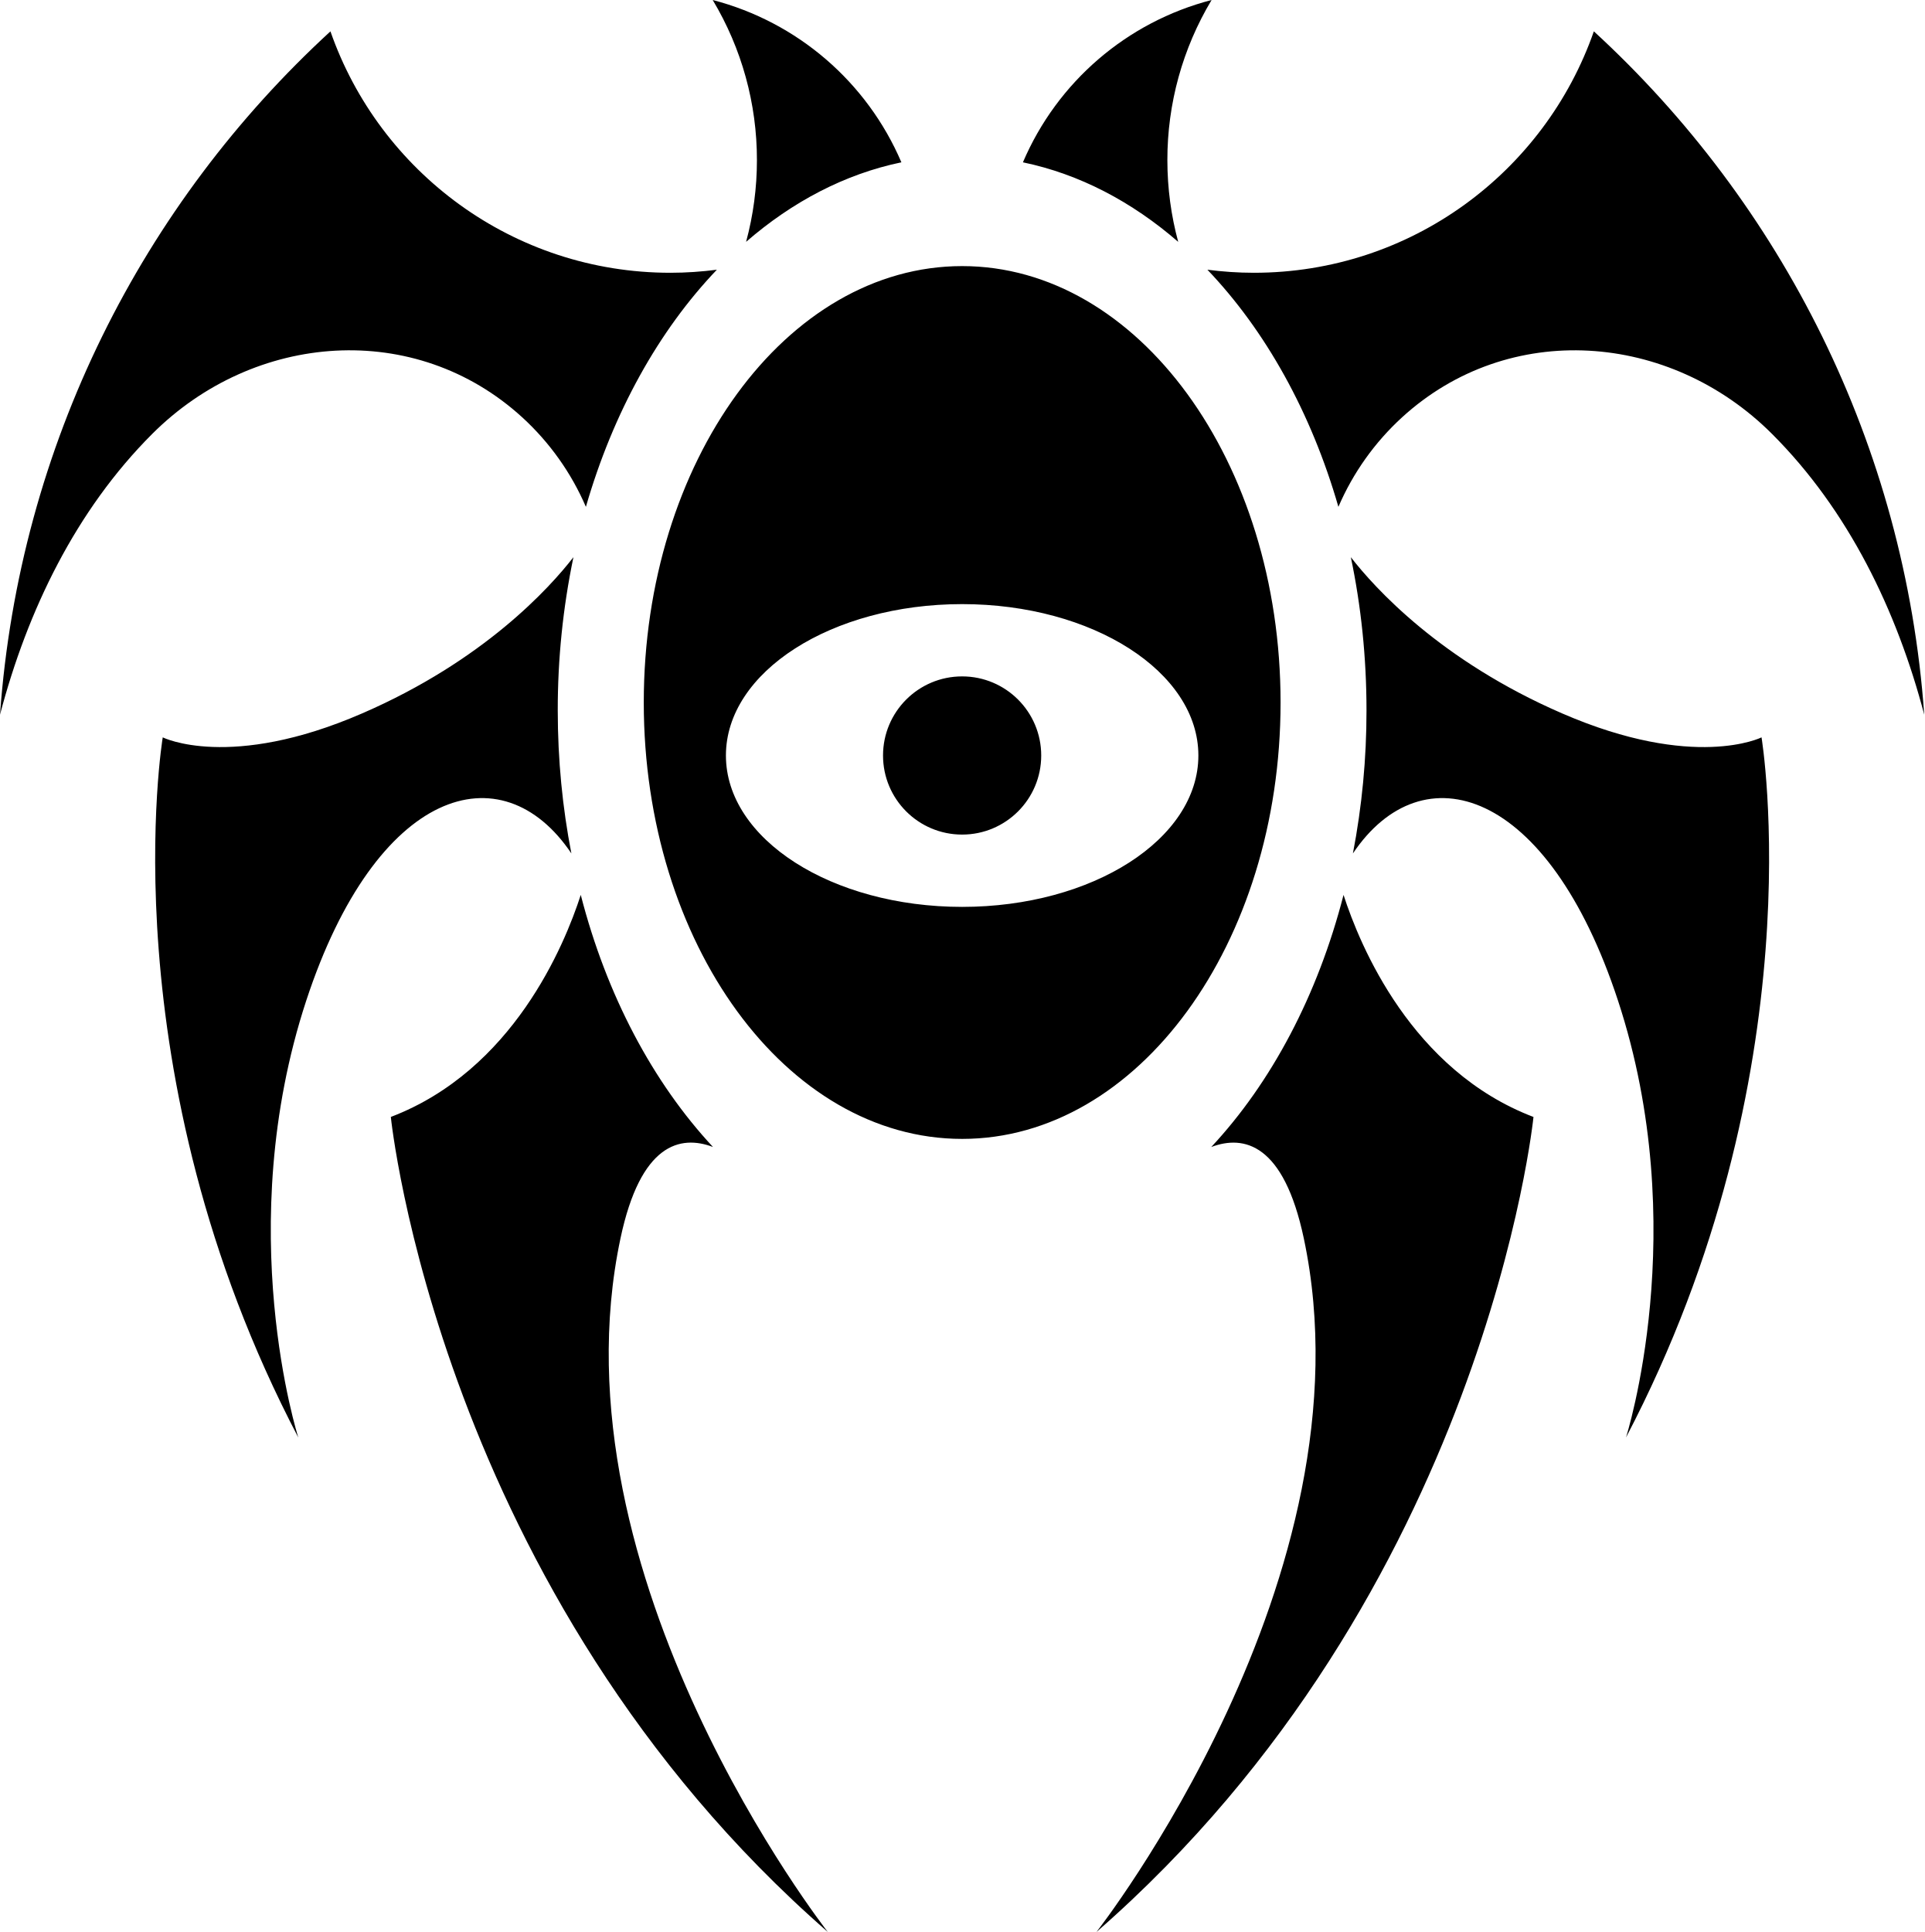
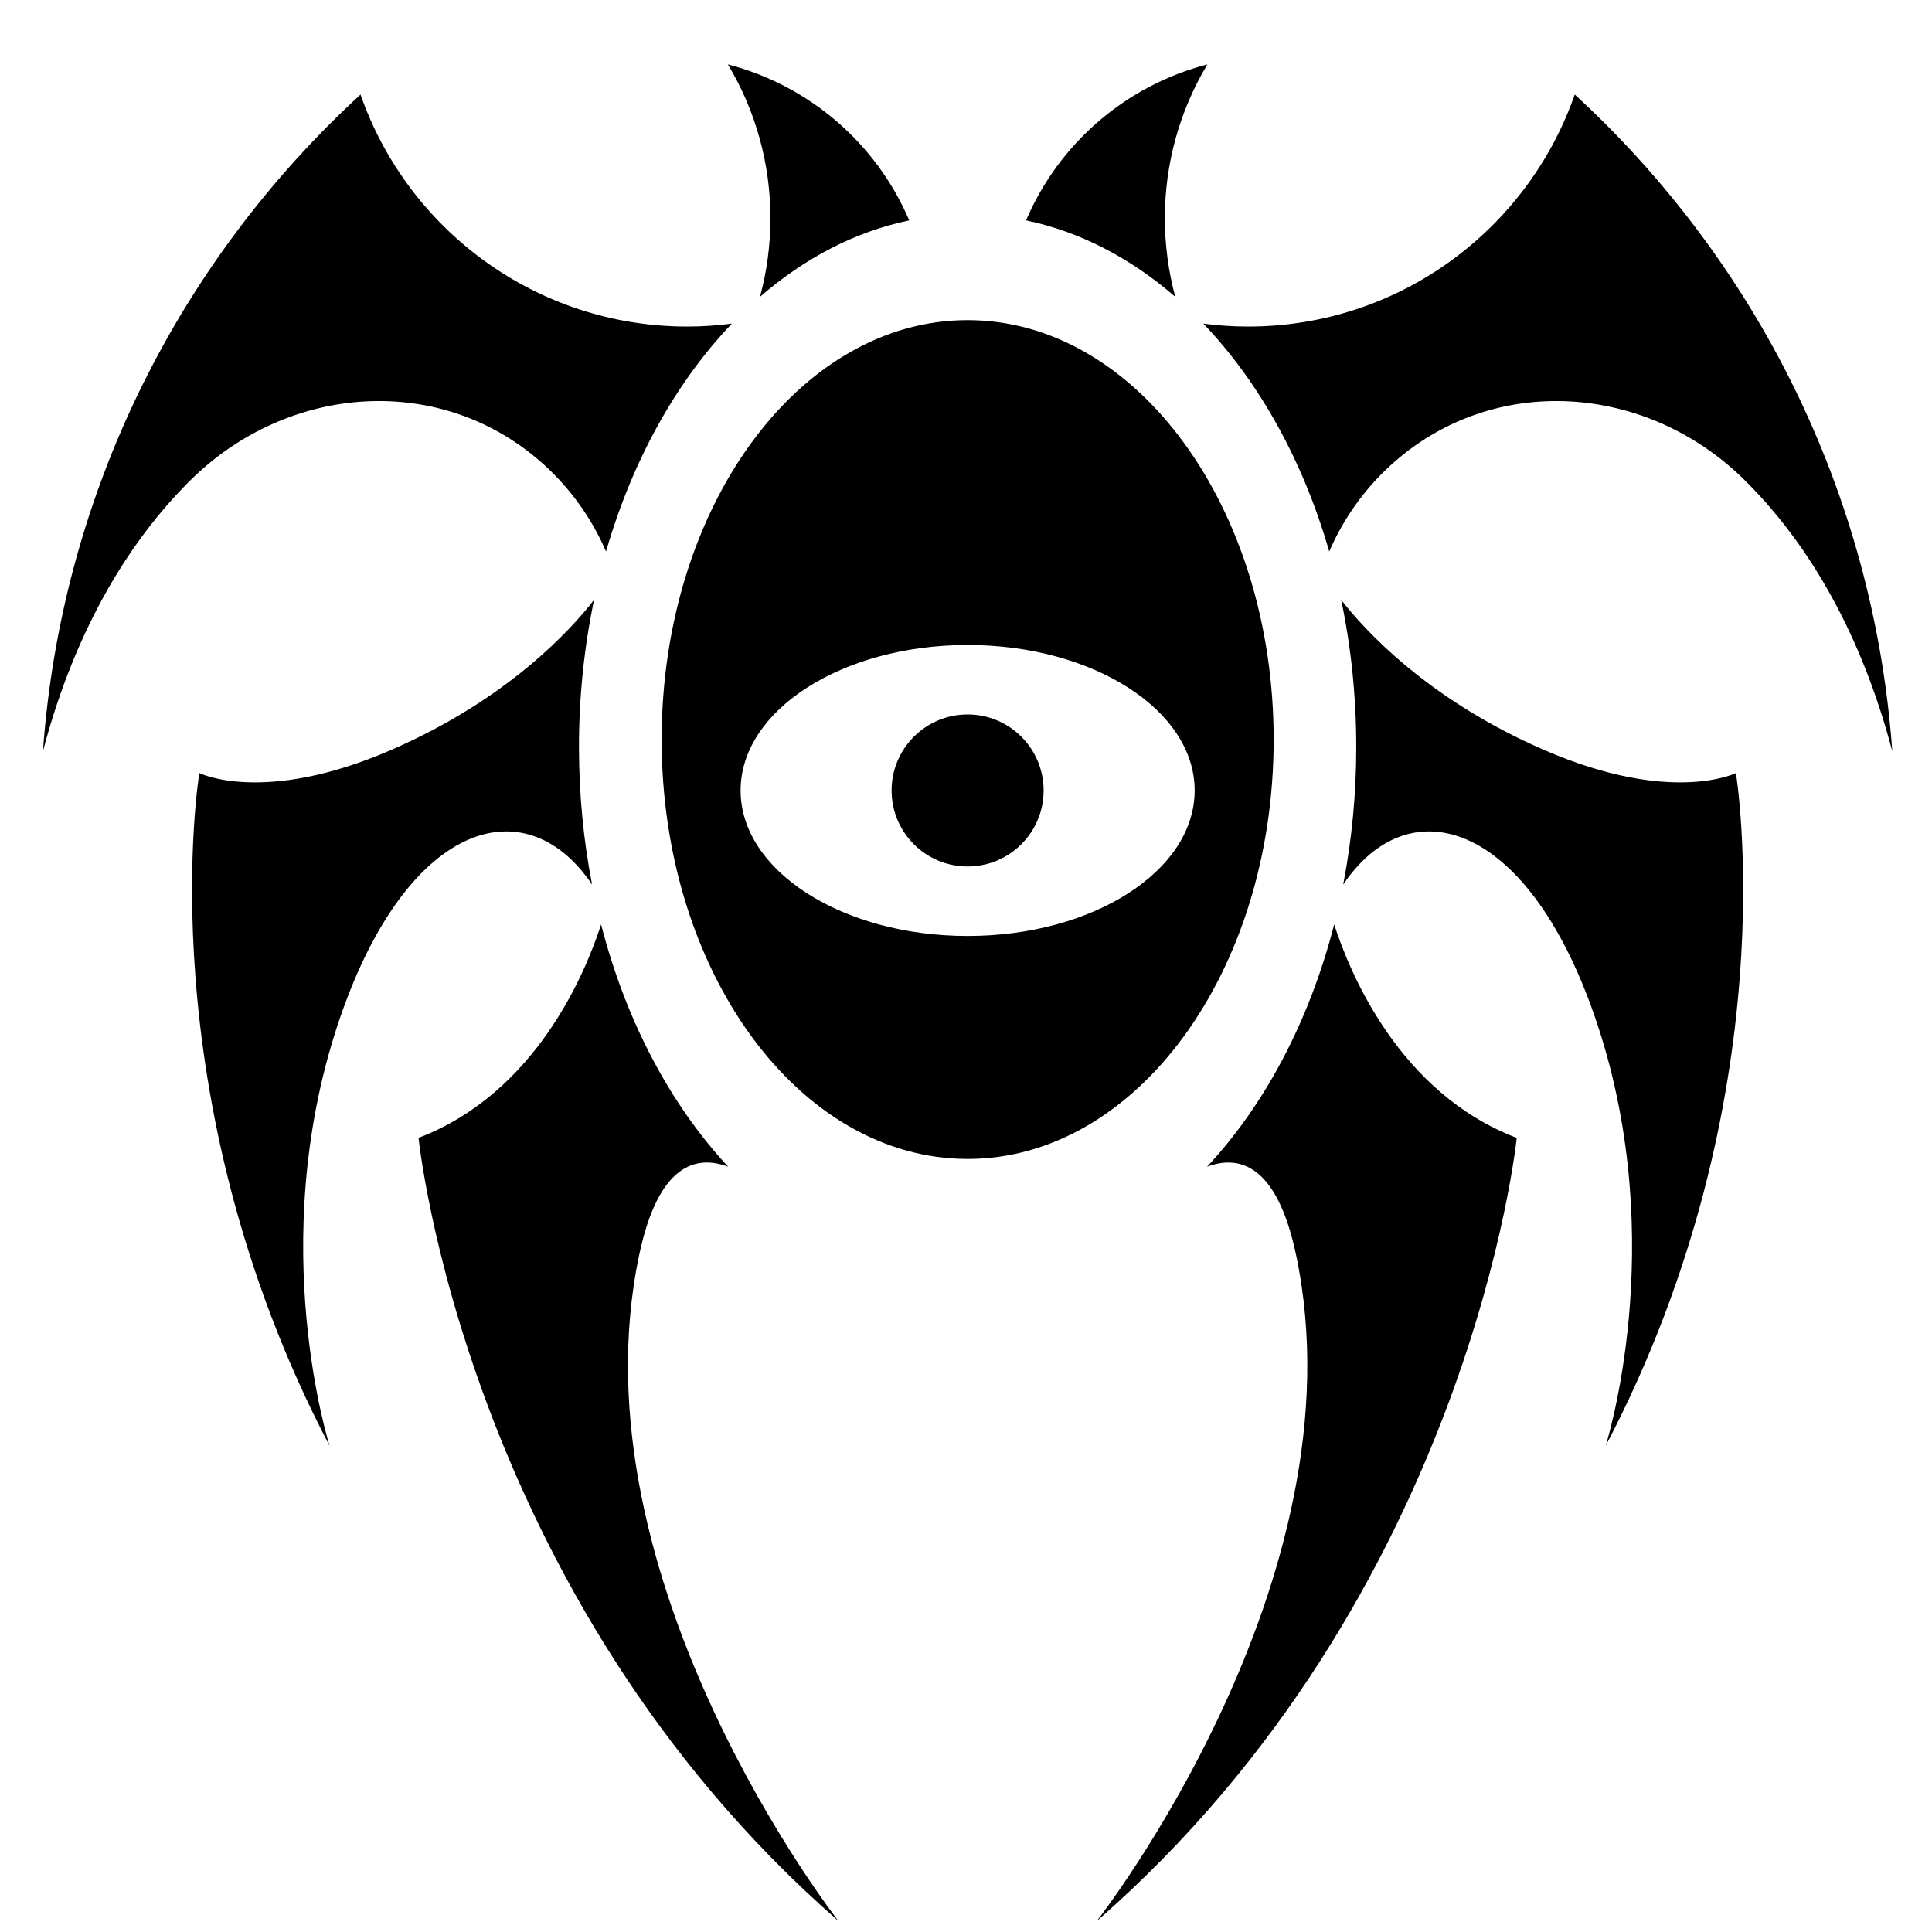
- <svg xmlns="http://www.w3.org/2000/svg" viewBox="0 0 86.15 86.495">
+ <svg xmlns="http://www.w3.org/2000/svg" viewBox="-2 -3 90 90">
  <path d="M43.077 11.913c-7.875 0-14.255 8.748-14.255 19.538s6.38 19.537 14.255 19.537c7.87 0 14.255-8.746 14.255-19.537s-6.384-19.538-14.255-19.538m0 28.688c-5.841 0-10.577-3.034-10.577-6.778s4.736-6.777 10.577-6.777c5.84 0 10.575 3.033 10.575 6.777s-4.736 6.778-10.575 6.778m2.72-33.334A12.63 12.63 0 0 1 54.244 0a13.9 13.9 0 0 0-1.98 7.17c0 1.266.17 2.492.485 3.658-2.07-1.798-4.427-3.037-6.952-3.561m25.561-5.864c8.4 7.716 13.926 18.51 14.792 30.595-1.228-4.674-3.4-9.16-6.813-12.57-4.579-4.58-11.787-5.113-16.566-.744a11.7 11.7 0 0 0-2.85 4.007c-1.22-4.234-3.267-7.895-5.865-10.616.681.088 1.375.137 2.079.137 7.043 0 13.027-4.516 15.223-10.809m1.438 62.956s2.998-9.355-.358-19.566c-3.132-9.53-8.752-11.22-11.867-6.585a33.7 33.7 0 0 0 .608-6.404c0-2.379-.244-4.68-.701-6.859 1.063 1.369 4.007 4.63 9.46 6.994 5.927 2.573 8.927 1.073 8.927 1.073s2.498 14.995-6.07 31.347m-4.14-14.354s-2.142 21.28-19.567 36.49c0 0 12.497-15.925 9.283-31.06-.899-4.232-2.673-4.638-4.142-4.084 2.69-2.883 4.765-6.787 5.922-11.286.734 2.271 3.042 7.858 8.503 9.941M33.403 10.828a14 14 0 0 0 .485-3.658A13.9 13.9 0 0 0 31.908 0a12.65 12.65 0 0 1 8.448 7.267c-2.528.524-4.883 1.763-6.953 3.56m-3.388 1.385c.705 0 1.4-.049 2.08-.137-2.599 2.72-4.641 6.382-5.864 10.616a11.7 11.7 0 0 0-2.85-4.007c-4.781-4.369-11.987-3.837-16.568.744-3.411 3.41-5.585 7.896-6.813 12.57C.868 19.914 6.393 9.119 14.794 1.404c2.194 6.292 8.18 10.808 15.221 10.808m-22.729 20.8s3 1.5 8.927-1.073c5.454-2.364 8.398-5.625 9.46-6.994a33.5 33.5 0 0 0-.702 6.86c0 2.214.213 4.36.61 6.403-3.115-4.635-8.735-2.945-11.869 6.585-3.354 10.211-.356 19.566-.356 19.566-8.569-16.352-6.07-31.347-6.07-31.347m18.715 7.052c1.157 4.499 3.234 8.403 5.92 11.286-1.467-.554-3.243-.148-4.14 4.084-3.214 15.135 9.281 31.06 9.281 31.06-17.423-15.209-19.564-36.489-19.564-36.489 5.461-2.083 7.769-7.67 8.503-9.94m20.615-6.242a3.541 3.541 0 1 1-7.082 0 3.541 3.541 0 0 1 7.082 0" />
</svg>
